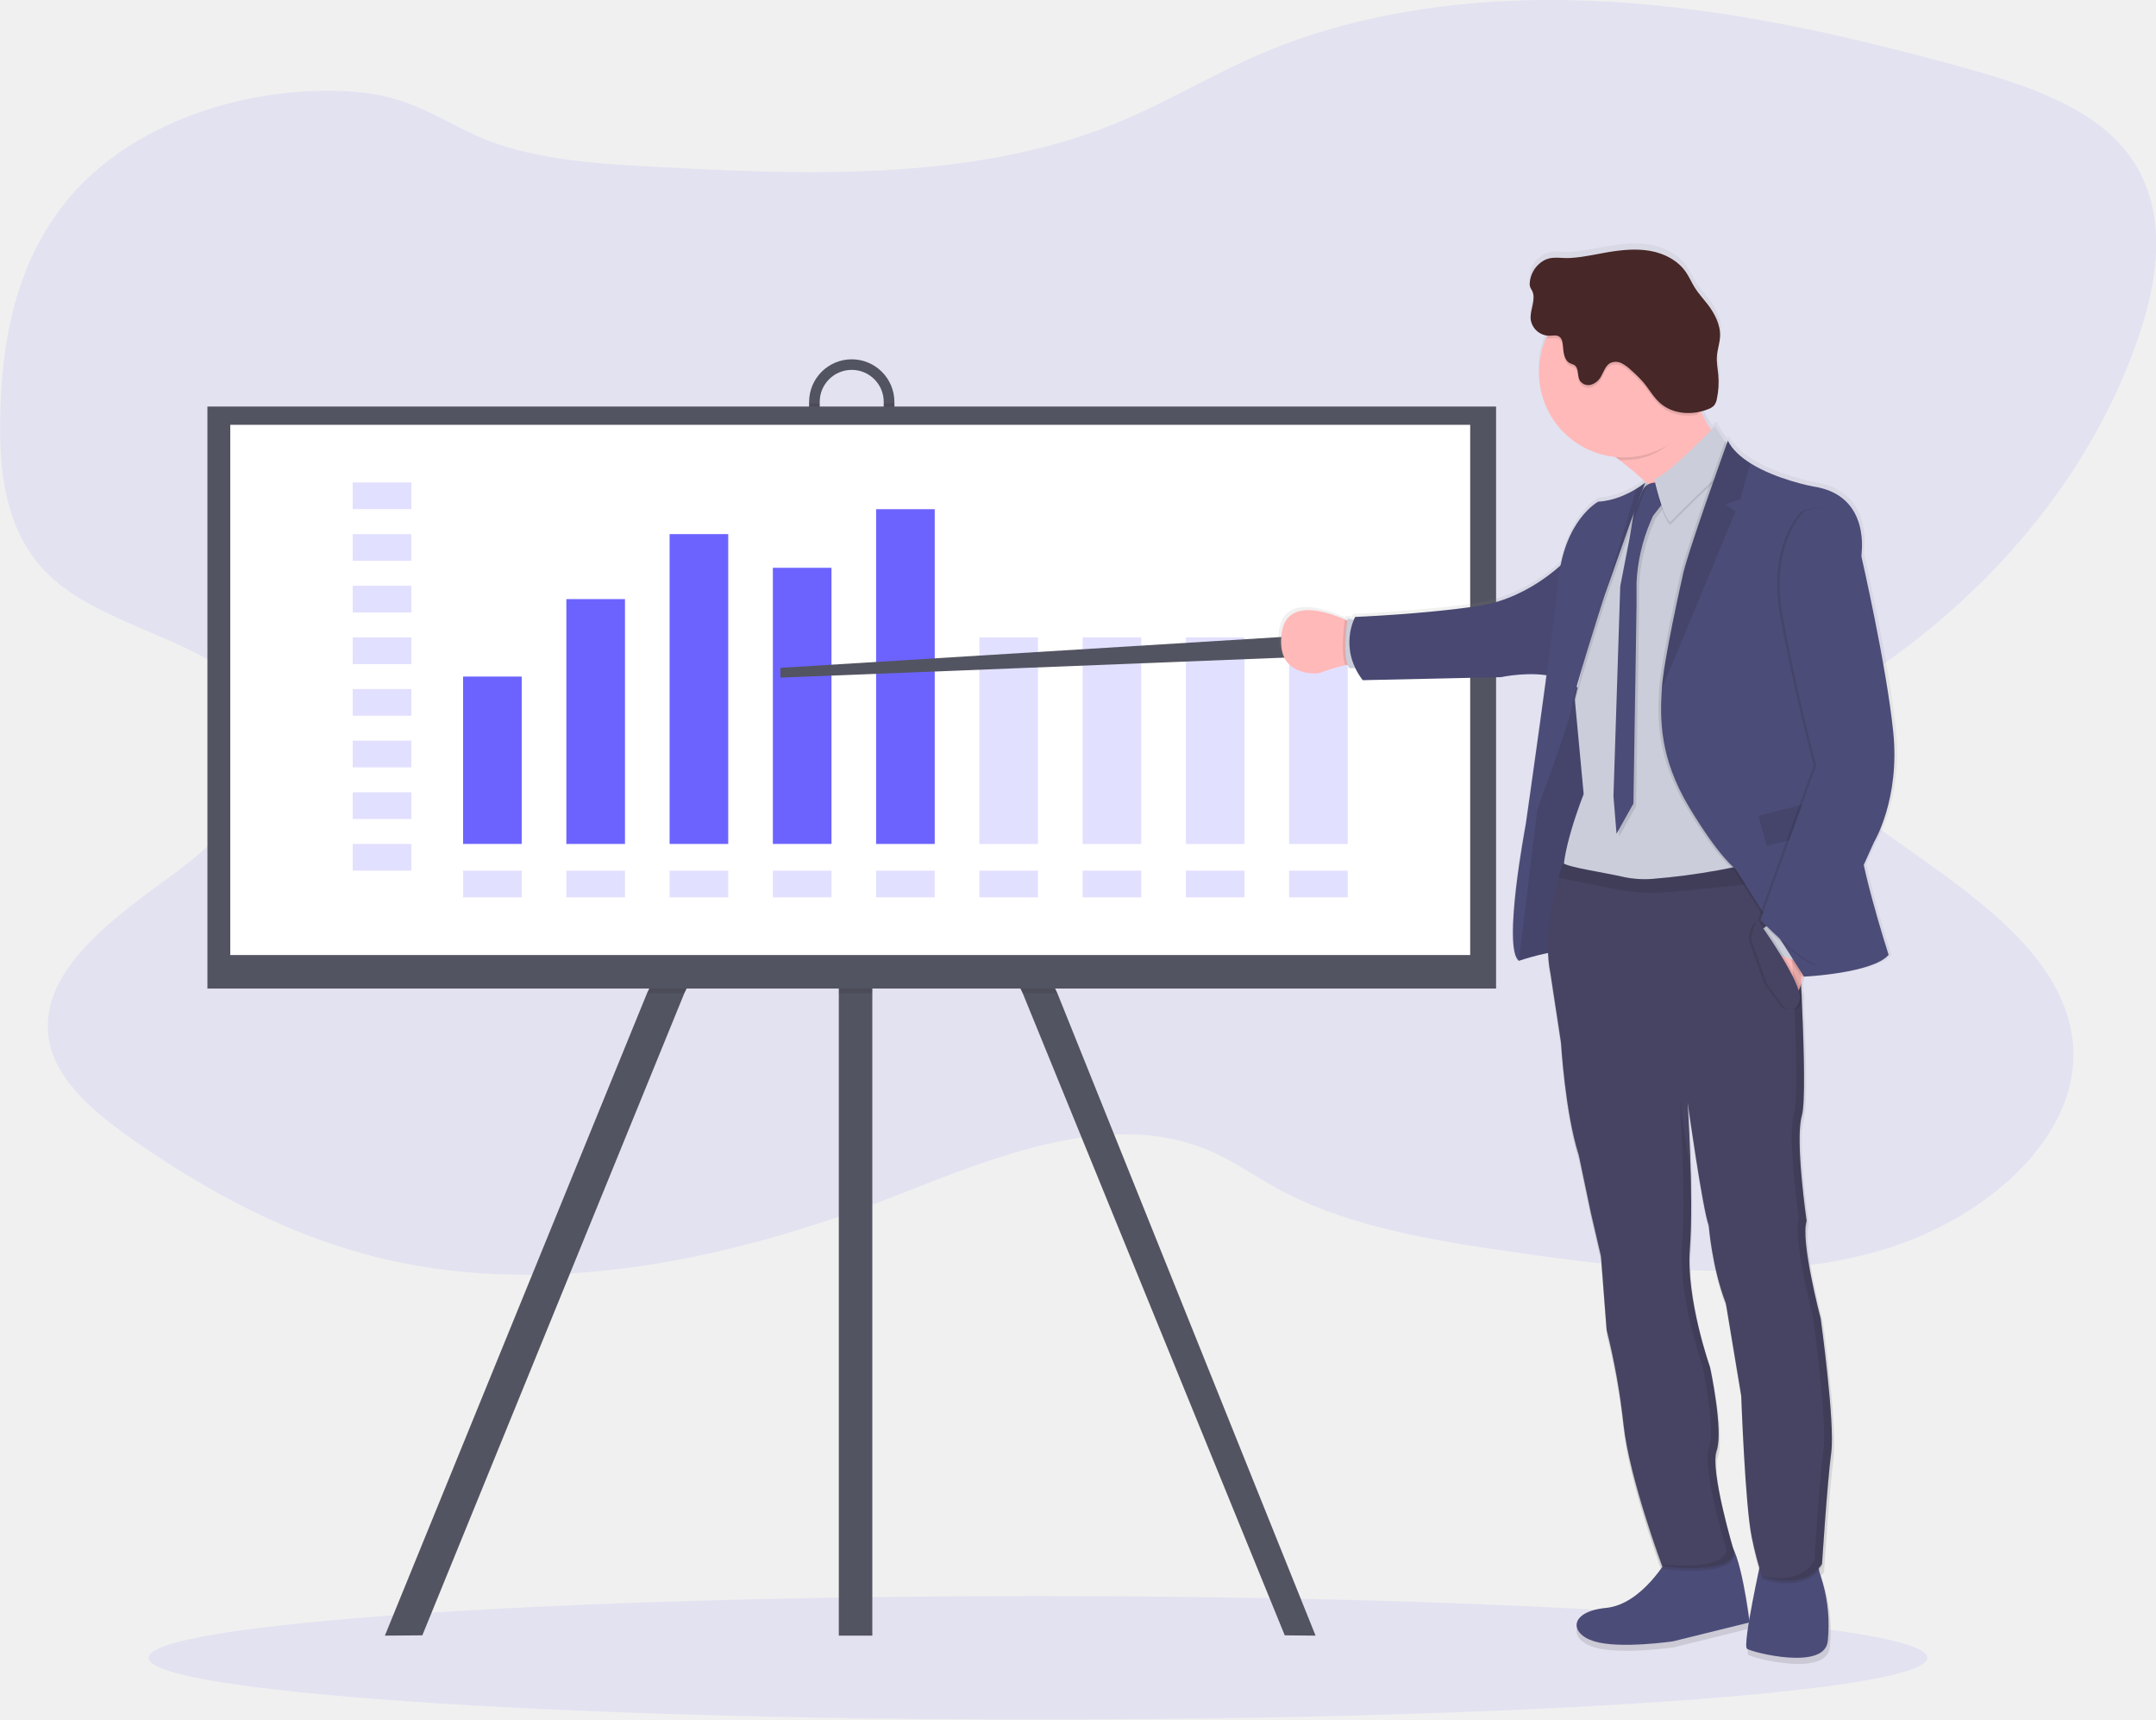
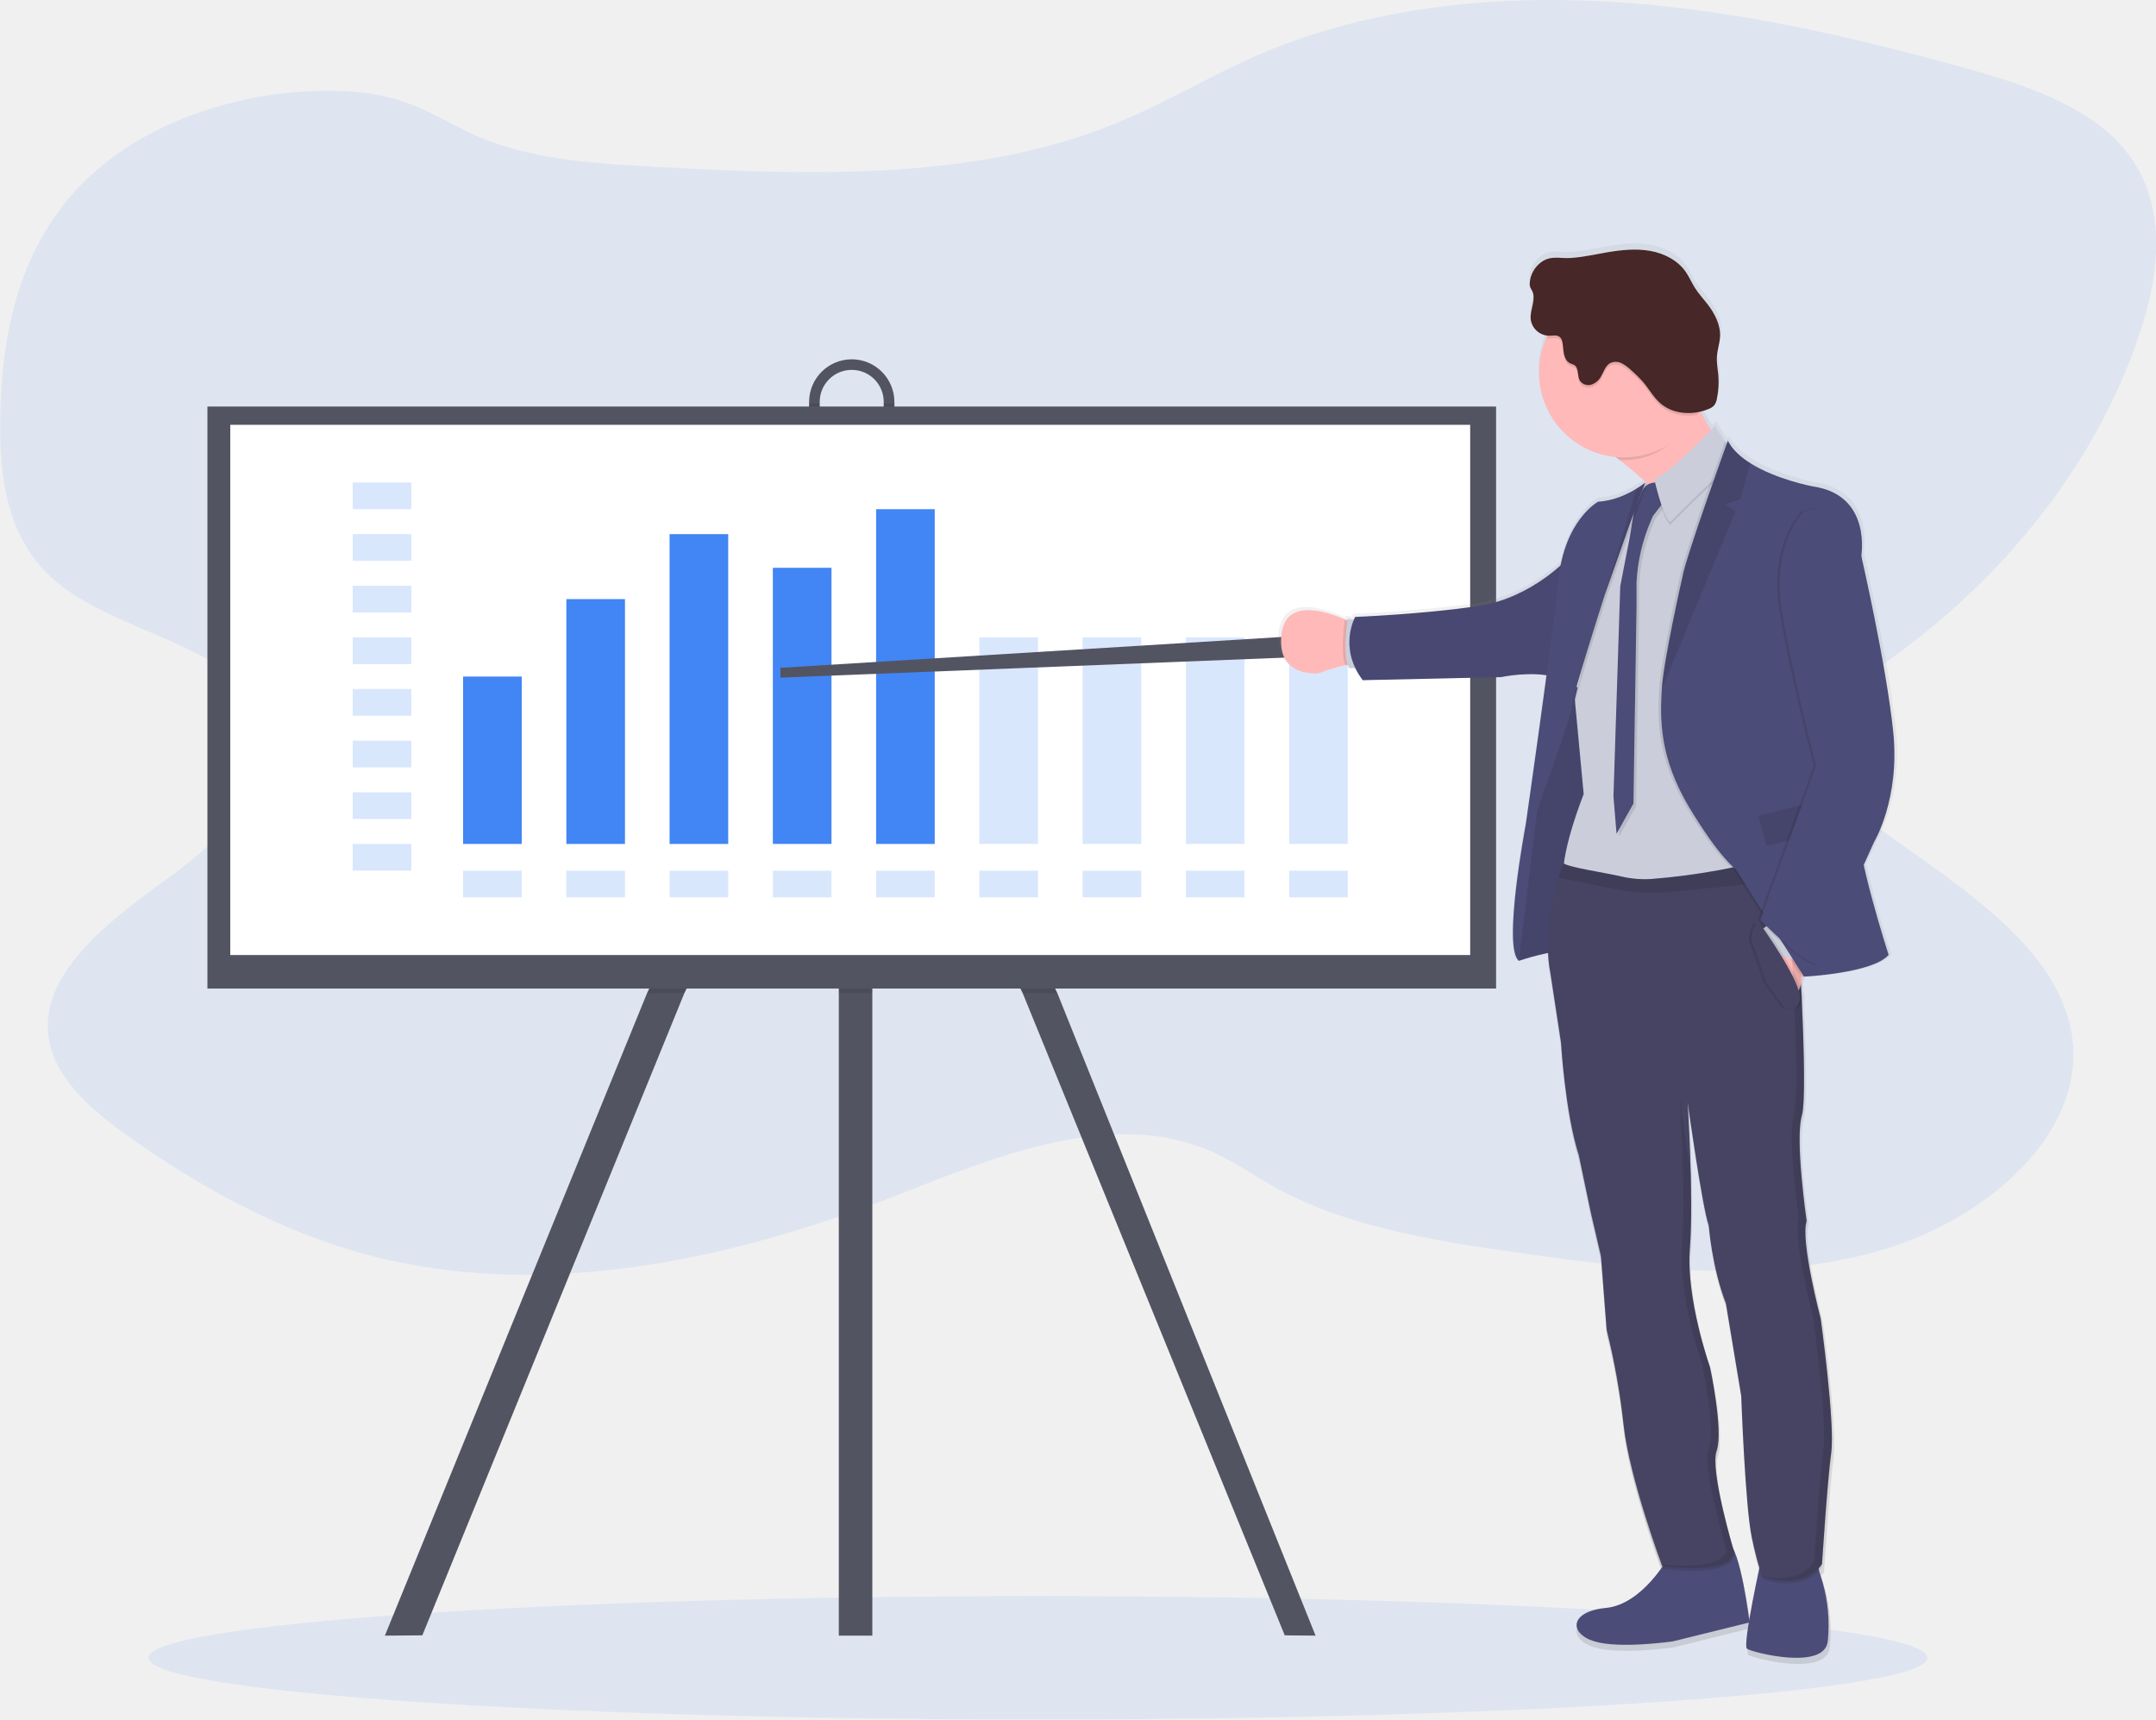
<svg xmlns="http://www.w3.org/2000/svg" id="b8be6891-8c6c-471d-9cef-5646484caaf2" data-name="Layer 1" width="1044.13" height="832.56" viewBox="0 0 1044.13 832.56">
  <defs>
    <linearGradient id="d33503b9-d00b-4906-a77e-d13cea74428d" x1="-19.7" y1="839.45" x2="-19.7" y2="151.58" gradientTransform="translate(866.57)" gradientUnits="userSpaceOnUse">
      <stop offset="0" stop-color="gray" stop-opacity="0.25" />
      <stop offset="0.54" stop-color="gray" stop-opacity="0.12" />
      <stop offset="1" stop-color="gray" stop-opacity="0.1" />
    </linearGradient>
  </defs>
-   <ellipse cx="502.68" cy="802.68" rx="430.73" ry="29.88" fill="#6c63ff" opacity="0.1" />
-   <path d="M112,128.84c-26.84,31.42-33.63,71.25-34,109.44-.26,26.93,3.42,56.14,25.9,76,29.59,26.13,86.4,31.28,101.06,64.67,13,29.67-17.25,59.52-46.31,80.46s-62.43,46.58-57,77.76c3.44,19.91,22.31,35.54,41.13,48.66,35.78,25,76,46.87,121.34,57.51,82.26,19.28,171.11-.68,248.19-30.9,47.45-18.6,102.54-41.43,149.66-22.3,12.44,5.05,23,12.68,34.47,19,33.35,18.27,74.08,25,113.72,30.71,58.1,8.4,119.16,15.41,175.14.26s104.36-59.46,95.79-106.72c-8.08-44.52-59.52-73.54-100.51-103.95-14.46-10.73-29.18-24.95-25.58-40.56,2.86-12.38,16.32-21,28.32-29,63.16-42.34,109.58-100.79,130.92-164.88,10.08-30.24,13.72-65.08-8.77-90.58-18.14-20.57-49.23-30.45-78.8-38.58C971.8,50.75,915.56,38,857.85,34.56S740.52,37.68,689.29,59.45c-24.57,10.45-46.84,24.21-71.65,34.27-70.44,28.56-153.44,24.72-232,20.21-28.07-1.61-57.41-4.47-81.78-16.73-21-10.58-33-18.16-59-19.34C193.9,75.55,141.18,94.62,112,128.84Z" transform="translate(-77.94 -33.72)" fill="#6c63ff" opacity="0.1" />
+   <ellipse cx="502.68" cy="802.68" rx="430.73" ry="29.88" fill="#4285f4" opacity="0.1" />
+   <path d="M112,128.84c-26.84,31.42-33.63,71.25-34,109.44-.26,26.93,3.42,56.14,25.9,76,29.59,26.13,86.4,31.28,101.06,64.67,13,29.67-17.25,59.52-46.31,80.46s-62.43,46.58-57,77.76c3.44,19.91,22.31,35.54,41.13,48.66,35.78,25,76,46.87,121.34,57.51,82.26,19.28,171.11-.68,248.19-30.9,47.45-18.6,102.54-41.43,149.66-22.3,12.44,5.05,23,12.68,34.47,19,33.35,18.27,74.08,25,113.72,30.71,58.1,8.4,119.16,15.41,175.14.26s104.36-59.46,95.79-106.72c-8.08-44.52-59.52-73.54-100.51-103.95-14.46-10.73-29.18-24.95-25.58-40.56,2.86-12.38,16.32-21,28.32-29,63.16-42.34,109.58-100.79,130.92-164.88,10.08-30.24,13.72-65.08-8.77-90.58-18.14-20.57-49.23-30.45-78.8-38.58C971.8,50.75,915.56,38,857.85,34.56S740.52,37.68,689.29,59.45c-24.57,10.45-46.84,24.21-71.65,34.27-70.44,28.56-153.44,24.72-232,20.21-28.07-1.61-57.41-4.47-81.78-16.73-21-10.58-33-18.16-59-19.34C193.9,75.55,141.18,94.62,112,128.84Z" transform="translate(-77.94 -33.72)" fill="#4285f4" opacity="0.1" />
  <polygon points="414.46 310.36 413.36 312.63 406.23 327.28 331.44 480.85 204.53 791.81 186.39 791.95 313.37 480.85 399.9 303.15 406.23 306.28 413.36 309.81 414.46 310.36" fill="#535461" />
  <polygon points="637.12 791.95 622.19 791.81 495.27 480.85 422.45 331.31 413.36 312.63 412.25 310.36 413.36 309.81 422.45 305.31 426.82 303.15 512.05 480.85 637.12 791.95" fill="#535461" />
  <rect x="406.23" y="261.38" width="16.23" height="530.57" fill="#535461" />
  <path d="M490.43,207.69a20.67,20.67,0,0,0-20.65,20.65v7.38a20.66,20.66,0,1,0,41.31,0v-7.38A20.68,20.68,0,0,0,490.43,207.69Zm15.49,28a15.49,15.49,0,0,1-31,0v-7.38a15.49,15.49,0,1,1,31,0Z" transform="translate(-77.94 -33.72)" fill="#535461" />
  <polygon points="512.05 480.85 495.27 480.85 422.45 331.31 422.45 480.85 406.23 480.85 406.23 327.28 331.44 480.85 313.37 480.85 399.9 303.15 406.23 306.28 406.23 261.38 422.45 261.38 422.45 305.31 426.82 303.15 512.05 480.85" opacity="0.1" />
  <path d="M511.09,229.08v6.64a20.66,20.66,0,1,1-41.31,0v-6.64h5.16v6.64a15.49,15.49,0,0,0,31,0v-6.64Z" transform="translate(-77.94 -33.72)" opacity="0.1" />
  <rect x="100.45" y="196.84" width="624.09" height="281.8" fill="#535461" />
  <rect x="111.52" y="205.69" width="600.48" height="256.72" fill="#fff" />
  <g opacity="0.2">
-     <rect x="170.82" y="233.6" width="28.39" height="12.93" fill="#6c63ff" />
+     <rect x="170.82" y="233.6" width="28.39" height="12.93" fill="#4285f4" />
  </g>
  <g opacity="0.2">
-     <rect x="170.82" y="258.61" width="28.39" height="12.93" fill="#6c63ff" />
+     <rect x="170.82" y="258.61" width="28.39" height="12.93" fill="#4285f4" />
  </g>
  <g opacity="0.2">
-     <rect x="170.82" y="283.61" width="28.39" height="12.93" fill="#6c63ff" />
+     <rect x="170.82" y="283.61" width="28.39" height="12.93" fill="#4285f4" />
  </g>
  <g opacity="0.2">
-     <rect x="170.82" y="308.61" width="28.39" height="12.93" fill="#6c63ff" />
+     <rect x="170.82" y="308.61" width="28.39" height="12.93" fill="#4285f4" />
  </g>
  <g opacity="0.2">
-     <rect x="170.82" y="333.62" width="28.39" height="12.93" fill="#6c63ff" />
+     <rect x="170.82" y="333.62" width="28.39" height="12.93" fill="#4285f4" />
  </g>
  <g opacity="0.2">
-     <rect x="170.82" y="358.62" width="28.39" height="12.93" fill="#6c63ff" />
+     <rect x="170.82" y="358.62" width="28.39" height="12.93" fill="#4285f4" />
  </g>
  <g opacity="0.2">
-     <rect x="170.82" y="383.62" width="28.39" height="12.93" fill="#6c63ff" />
+     <rect x="170.82" y="383.62" width="28.39" height="12.93" fill="#4285f4" />
  </g>
  <g opacity="0.2">
-     <rect x="170.82" y="408.62" width="28.39" height="12.93" fill="#6c63ff" />
+     <rect x="170.82" y="408.62" width="28.39" height="12.93" fill="#4285f4" />
  </g>
  <g opacity="0.2">
-     <rect x="224.27" y="421.56" width="28.39" height="12.93" fill="#6c63ff" />
+     <rect x="224.27" y="421.56" width="28.39" height="12.93" fill="#4285f4" />
  </g>
  <g opacity="0.2">
-     <rect x="274.28" y="421.56" width="28.39" height="12.93" fill="#6c63ff" />
+     <rect x="274.28" y="421.56" width="28.39" height="12.93" fill="#4285f4" />
  </g>
  <g opacity="0.2">
-     <rect x="324.28" y="421.56" width="28.39" height="12.93" fill="#6c63ff" />
+     <rect x="324.28" y="421.56" width="28.39" height="12.93" fill="#4285f4" />
  </g>
  <g opacity="0.2">
-     <rect x="374.29" y="421.56" width="28.39" height="12.93" fill="#6c63ff" />
+     <rect x="374.29" y="421.56" width="28.39" height="12.93" fill="#4285f4" />
  </g>
  <g opacity="0.2">
-     <rect x="424.29" y="421.56" width="28.39" height="12.93" fill="#6c63ff" />
+     <rect x="424.29" y="421.56" width="28.39" height="12.93" fill="#4285f4" />
  </g>
  <g opacity="0.2">
-     <rect x="474.3" y="421.56" width="28.39" height="12.93" fill="#6c63ff" />
+     <rect x="474.3" y="421.56" width="28.39" height="12.93" fill="#4285f4" />
  </g>
  <g opacity="0.2">
-     <rect x="524.3" y="421.56" width="28.39" height="12.93" fill="#6c63ff" />
+     <rect x="524.3" y="421.56" width="28.39" height="12.93" fill="#4285f4" />
  </g>
  <g opacity="0.2">
-     <rect x="574.31" y="421.56" width="28.39" height="12.93" fill="#6c63ff" />
+     <rect x="574.31" y="421.56" width="28.39" height="12.93" fill="#4285f4" />
  </g>
  <g opacity="0.2">
-     <rect x="624.31" y="421.56" width="28.39" height="12.93" fill="#6c63ff" />
+     <rect x="624.31" y="421.56" width="28.39" height="12.93" fill="#4285f4" />
  </g>
-   <rect x="224.27" y="327.58" width="28.39" height="81.04" fill="#6c63ff" />
-   <rect x="274.28" y="290.08" width="28.39" height="118.55" fill="#6c63ff" />
-   <rect x="324.28" y="258.61" width="28.39" height="150.02" fill="#6c63ff" />
-   <rect x="374.29" y="274.92" width="28.39" height="133.7" fill="#6c63ff" />
-   <rect x="424.29" y="246.54" width="28.39" height="162.09" fill="#6c63ff" />
+   <rect x="224.27" y="327.58" width="28.39" height="81.04" fill="#4285f4" />
+   <rect x="274.28" y="290.08" width="28.39" height="118.55" fill="#4285f4" />
+   <rect x="324.28" y="258.61" width="28.39" height="150.02" fill="#4285f4" />
+   <rect x="374.29" y="274.92" width="28.39" height="133.7" fill="#4285f4" />
+   <rect x="424.29" y="246.54" width="28.39" height="162.09" fill="#4285f4" />
  <g opacity="0.2">
-     <rect x="474.3" y="308.61" width="28.39" height="100.01" fill="#6c63ff" />
+     <rect x="474.3" y="308.61" width="28.39" height="100.01" fill="#4285f4" />
  </g>
  <g opacity="0.2">
-     <rect x="524.3" y="308.61" width="28.39" height="100.01" fill="#6c63ff" />
+     <rect x="524.3" y="308.61" width="28.39" height="100.01" fill="#4285f4" />
  </g>
  <g opacity="0.2">
-     <rect x="574.31" y="308.61" width="28.39" height="100.01" fill="#6c63ff" />
+     <rect x="574.31" y="308.61" width="28.39" height="100.01" fill="#4285f4" />
  </g>
  <g opacity="0.2">
-     <rect x="624.31" y="308.61" width="28.39" height="100.01" fill="#6c63ff" />
+     <rect x="624.31" y="308.61" width="28.39" height="100.01" fill="#4285f4" />
  </g>
  <polygon points="621.05 308.39 377.95 323.35 377.95 328.09 626.23 318.24 621.05 308.39" fill="#535461" />
  <path d="M986.81,440.87s12.72-20.92,9.34-53.74-15.61-85.94-15.61-85.94,5.31-29.76-23.49-33.94c0,0-17.9-3.33-30.7-11.38-4.76-3-8.81-6.63-11-11,0,0-.17.49-.5,1.39a15.87,15.87,0,0,1-.78-1.39s-.07.18-.18.5L909,237.75s-.67.71-1.8,1.88a50.88,50.88,0,0,1-5-9,26,26,0,0,0,3.57-1.14,7,7,0,0,0,2.91-1.86,7.38,7.38,0,0,0,1.32-3.29,40,40,0,0,0,.66-11.56c-.27-3-.88-6-.67-9.05.22-3.25,1.37-6.39,1.53-9.65.28-5.74-2.57-11.2-6.09-15.75-2.1-2.71-4.46-5.23-6.28-8.13-1.58-2.52-2.73-5.3-4.43-7.75-4-5.7-10.67-9.06-17.51-10.25s-13.88-.45-20.73.68c-6,1-12,2.45-18,2.8-5.24.3-9.51-1.47-14.31,2a13.84,13.84,0,0,0-5.58,10,5.29,5.29,0,0,0,.15,2,14.37,14.37,0,0,0,1,1.95c2.13,4.2-1.11,9.19-.69,13.88a9.27,9.27,0,0,0,8.2,8.08c-.19.4-.4.79-.58,1.2a41.48,41.48,0,0,0,33.87,58.07l1.86,1.43c4.2,3.25,8.92,7.14,13.47,11.37l-.09.07-.74-.42a39.84,39.84,0,0,1-4.36,3c-4.21,2.58-11,5.93-18.64,6.31,0,0-13.68,7.25-18.39,31.16-6.76,6.06-21.23,17-40.35,19.85-26.87,4-60,5.31-60,5.31s-.27.48-.65,1.36l-3.06-.56s0,.37-.13,1l-1.2-.54c-9.49-4.15-28.45-10.2-30.85,6.47-3.22,22.36,18.1,19.79,18.1,19.79a99.42,99.42,0,0,1,12.93-3.93l1.19-.23a6.62,6.62,0,0,0,.84,1.64h2.9a34.23,34.23,0,0,0,3.63,5.9l67.58-1.48s11.55-2.52,22.21-.92c-4.65,34.76-10.14,72.88-10.14,72.88S805.15,492.69,813.2,499a122.5,122.5,0,0,1,14.26-3.82,64.9,64.9,0,0,0,1.18,11.11L833.79,540s2,34.44,8.69,55l5.9,28.1,4.94,21.24,2.78,36.05a342.38,342.38,0,0,1,8.26,46.44c2.61,24.22,16.78,63.36,18.67,68.51-4.84,6.85-14.78,18.47-27.25,19.67-17.8,1.72-18.23,12.45-5.79,16.31s38.62,0,38.62,0l36.92-9.13c-1.11,6.81-1.69,12.19-.88,12.77,2.36,1.72,38.19,11,39.48-3.86q.15-1.84.27-3.57a75.59,75.59,0,0,0-3.75-28.1c-.29-.89-.55-1.79-.78-2.69a16.59,16.59,0,0,0,1.46-1.89s2.58-40.12,4.51-54.5c.15-1.15.25-2.55.3-4.13.89-17.24-5.4-62.59-5.4-62.59s-7.77-29.5-7.48-43.06a12.94,12.94,0,0,1,.57-3.32s0-.27-.1-.72c0-.19.09-.39.15-.57,0,0-3.94-27-3.39-43.06a33.31,33.31,0,0,1,1-7.1,46.65,46.65,0,0,0,.95-9.27c.5-11-.08-30-.88-47.82.09-.3.18-.6.25-.95a9.3,9.3,0,0,0-.49-4.2c-.06-1.15-.11-2.29-.17-3.42.33-1.13.6-2.33.84-3.57l.52,0,0,.07s33.62-1.61,41.35-10.62c0,0-7.81-24.27-12.14-44ZM841.93,365.38l-.53-.19c.85-3,1.86-6.49,3-10.15C843.43,359,842.59,362.6,841.93,365.38Zm34.12-99.49.15.14-.16-.09Zm42,520.52c-1.81-6.23-9-31.63-8.77-43.74a12.34,12.34,0,0,1,.55-3.1,23.16,23.16,0,0,0,1-6.77c.72-12.64-4.12-35.29-4.12-35.29s-10.83-30.55-10-54.81c0-.61.07-1.22.11-1.83.18-2.3.32-4.79.42-7.42v-.05c.41-9.37.32-20.65.05-31.17l-.06-.39c-.37-13.93-1.06-26.47-1.35-31.43,1,7.17,7.4,51.8,10.16,59.1,0,0,1.51,20.59,8.37,38l7.52,45.26s1.93,53.86,5.14,69.09c1.44,6.78,2.66,11.35,3.57,14.33-1.3,6.07-3.4,16.24-4.81,24.66C925,815.36,922.08,794.44,918.06,786.41Z" transform="translate(-77.94 -33.72)" fill="url(#d33503b9-d00b-4906-a77e-d13cea74428d)" />
  <path d="M885.9,787.8s-12.55,22.75-30.2,24.45-18.07,12.33-5.74,16.16,38.28,0,38.28,0l37-9.14s-4.47-36.58-10.42-38.49S885.9,787.8,885.9,787.8Z" transform="translate(-77.94 -33.72)" fill="#4c4c78" />
  <path d="M931,788.22s-9.36,42.1-7,43.81,37.85,10.84,39.13-3.83q.15-1.85.27-3.54a75.06,75.06,0,0,0-3.72-27.85c-1-3-1.7-6.21-1.44-8.59C958.83,782.27,931,788.22,931,788.22Z" transform="translate(-77.94 -33.72)" fill="#4c4c78" />
  <path d="M919.39,255.21s-28.71,70.52-23.6,47.87c3.38-15-18.47-34.93-33.58-46.64-7.69-6-13.63-9.81-13.63-9.81s53.9-62.84,50.08-35.73a40.83,40.83,0,0,0,2.94,21.88C907.55,246.92,919.39,255.21,919.39,255.21Z" transform="translate(-77.94 -33.72)" fill="#ffb9b9" />
  <path d="M736,355.39c-1.52-.39-4-.14-6.57.41a98.72,98.72,0,0,0-12.81,3.89s-21.13,2.55-17.94-19.61c2.37-16.52,21.16-10.52,30.57-6.42,3.2,1.41,5.32,2.59,5.32,2.59Z" transform="translate(-77.94 -33.72)" fill="#ffb9b9" />
  <path d="M736,355.39c-1.52-.39-4-.14-6.57.41-2.3-5.8-.55-19.55-.18-22.14,3.2,1.41,5.32,2.59,5.32,2.59Z" transform="translate(-77.94 -33.72)" opacity="0.1" />
  <path d="M736.09,334.23l-5.53-1s-2.83,19,.87,24h6.36Z" transform="translate(-77.94 -33.72)" fill="#cbcdda" />
  <path d="M847,368.9s-16.9-10.11-18.92,2.65-4.68,34.56-4.68,34.56l-4.68,27.75-6.06,55.6.85,9.46s18-6.06,22.22-3.93,7.66-23.39,7.66-23.39l7-26.37,1.06-55.92Z" transform="translate(-77.94 -33.72)" fill="#4c4c78" />
  <path d="M847,368.9s-16.9-10.11-18.92,2.65-4.68,34.56-4.68,34.56l-4.68,27.75-6.06,55.6.85,9.46s18-6.06,22.22-3.93,7.66-23.39,7.66-23.39l7-26.37,1.06-55.92Z" transform="translate(-77.94 -33.72)" opacity="0.1" />
  <path d="M837.89,303.4s-17.54,19.78-44.17,23.76-59.49,5.27-59.49,5.27-8.29,14.83,3.67,30.62l67-1.48s14.83-3.22,26.32,0Z" transform="translate(-77.94 -33.72)" fill="#4c4c78" />
  <path d="M837.89,303.4s-17.54,19.78-44.17,23.76-59.49,5.27-59.49,5.27-8.29,14.83,3.67,30.62l67-1.48s14.83-3.22,26.32,0Z" transform="translate(-77.94 -33.72)" opacity="0.05" />
  <path d="M692.29,384.58" transform="translate(-77.94 -33.72)" fill="none" stroke="blue" stroke-miterlimit="10" />
  <path d="M898.76,232.17c-6.54,14-17.91,24.32-34.4,24.32-.73,0-1.44,0-2.15-.05-7.69-6-13.63-9.81-13.63-9.81s53.9-62.84,50.08-35.73C897.48,219.2,896.13,225.94,898.76,232.17Z" transform="translate(-77.94 -33.72)" opacity="0.1" />
  <path d="M905.44,214.12A41.09,41.09,0,1,1,864.36,173,41,41,0,0,1,905.44,214.12Z" transform="translate(-77.94 -33.72)" fill="#ffb9b9" />
  <path d="M930.55,465.22s-91.64,8.09-95-3.61,9.35-43.38,9.35-43.38L840.76,374l-.15-1.69s11.48-47.85,11.06-51.67c-.4-3.44,18.48-43.59,22.36-51.8.46-.95.7-1.47.7-1.47l.73.42.32.19,4.49,2.62L898,266.4l21.37-11.19,2,122.41Z" transform="translate(-77.94 -33.72)" fill="#cbcdda" />
  <path d="M882.92,268.85s-6.27-1.7-8.72,4.57a65,65,0,0,1-3.4,7.87l-2.44,14.56-4.47,23-3.3,101.75,1.49,18.07,8.19-14.56L871.76,329V317.17a85.64,85.64,0,0,1,6.82-29.7l1.14-2.67,7.12-9.15Z" transform="translate(-77.94 -33.72)" opacity="0.1" />
  <path d="M881.65,267.57s-6.28-1.7-8.72,4.57a64.48,64.48,0,0,1-3.41,7.87l-2.44,14.57-4.47,23-3.29,101.75,1.49,18.08L869,422.8l1.49-95.05V315.89a86.09,86.09,0,0,1,6.82-29.7l1.15-2.67,7.12-9.14Z" transform="translate(-77.94 -33.72)" fill="#4c4c78" />
  <path d="M908.44,241.31s-21.69,23-29.35,25.73c0,0,3.83,17.44,7.66,20.84,0,0,22.76-23.21,26.79-25.09l3.38-8.27Z" transform="translate(-77.94 -33.72)" opacity="0.1" />
  <path d="M908.44,240s-21.69,23-29.35,25.73c0,0,3.83,17.44,7.66,20.84,0,0,22.76-23.21,26.79-25.09l3.38-8.26Z" transform="translate(-77.94 -33.72)" fill="#cbcdda" />
  <path d="M876,267.37l-.22.6-6.95,18.63L856.4,321.75s-.11.36-.33,1c-2.06,6.4-13.13,41.13-15.31,51.22l-.15-1.69s11.48-47.85,11.06-51.67c-.4-3.44,18.48-43.59,22.36-51.8.62-.42,1.1-.78,1.43-1.05Z" transform="translate(-77.94 -33.72)" opacity="0.1" />
  <path d="M874.73,267.36l-7.18,19.24-12.43,35.15s-.11.36-.33,1c-2.18,6.82-14.61,45.75-15.61,52.87-1.13,7.82-16.76,50.09-16.76,50.09l-8.93,73.19c-8-6.21,3.36-66,3.36-66s12.76-88.67,15.78-118.17,19.31-38.12,19.31-38.12c7.52-.38,14.3-3.7,18.47-6.25A39,39,0,0,0,874.73,267.36Z" transform="translate(-77.94 -33.72)" fill="#4c4c78" />
  <path d="M964.78,738.25c-1.91,14.25-4.46,54-4.46,54-8.93,13.39-28.71,6.16-28.71,6.16s-2.12-4-5.31-19.14-5.1-68.47-5.1-68.47L913.75,666c-6.8-17.23-8.29-37.64-8.29-37.64-3-7.87-10.21-59.54-10.21-59.54s3,46.35,1.07,70.81S906.09,697,906.09,697s6.6,30.84,3.19,40.41,8.51,49.11,8.51,49.11c-1,11.49-34.86,6.81-34.86,6.81S867,750.58,864.21,724.85a340,340,0,0,0-8.19-46l-2.76-35.73L848.36,622l-5.84-27.85c-6.6-20.41-8.61-54.54-8.61-54.54l-5.11-33.49c-3.34-16.56,1-36,3.88-46.17,1.25-4.41,2.25-7.1,2.25-7.1,2.93,2.08,19.71,4.52,28.39,6.5a49.76,49.76,0,0,0,14.5,1.16,323.1,323.1,0,0,0,64.79-11.88c1.43-.43,2.19-.68,2.19-.68l.45,3.83,1.06,9.12,1.89,16.19s5.74,86.33,2.34,98,2.34,51,2.34,51c-3.19,9.33,6.8,47.25,6.8,47.25S966.7,724,964.78,738.25Z" transform="translate(-77.94 -33.72)" opacity="0.1" />
  <path d="M964.78,737c-1.91,14.25-4.46,54-4.46,54-8.93,13.4-28.71,6.16-28.71,6.16s-2.12-4-5.31-19.13-5.1-68.48-5.1-68.48l-7.45-44.86C907,647.46,905.46,627,905.46,627c-3-7.87-10.21-59.54-10.21-59.54s3,46.35,1.07,70.81,9.77,57.41,9.77,57.41,6.6,30.84,3.19,40.41,8.51,49.12,8.51,49.12c-1,11.48-34.86,6.8-34.86,6.8S867,749.31,864.21,723.57a340,340,0,0,0-8.19-46l-2.76-35.72-4.9-21.05-5.84-27.85c-6.6-20.42-8.61-54.55-8.61-54.55l-5.11-33.49c-3.34-16.56,1-36,3.88-46.17,1.25-4.4,2.25-7.09,2.25-7.09,2.93,2.08,19.71,4.51,28.39,6.49a49.42,49.42,0,0,0,14.5,1.16,323.1,323.1,0,0,0,64.79-11.88l2.19-.67.45,3.82,1.06,9.13,1.89,16.19s5.74,86.32,2.34,98,2.34,51,2.34,51c-3.19,9.32,6.8,47.24,6.8,47.24S966.7,722.73,964.78,737Z" transform="translate(-77.94 -33.72)" fill="#474463" />
  <path d="M905.44,214.12A41,41,0,0,1,900,234.6c-6.4,1.13-13.21-.12-18-4.35-3.28-2.89-5.4-6.84-8.22-10.19a61.71,61.71,0,0,0-5.87-5.79,18.63,18.63,0,0,0-4.63-3.37,6.29,6.29,0,0,0-5.55-.06c-2.26,1.26-3,4.07-4.31,6.31a8.43,8.43,0,0,1-4.71,4.11,5,5,0,0,1-5.63-1.91c-1.39-2.39-.37-6.12-2.7-7.58a14.87,14.87,0,0,0-1.9-.78c-3-1.36-3.35-5.39-3.61-8.69-.13-1.62-.48-3.45-1.84-4.32s-3.15-.43-4.77-.4a6.19,6.19,0,0,1-1.43-.11,41.09,41.09,0,0,1,78.65,16.65Z" transform="translate(-77.94 -33.72)" opacity="0.1" />
  <path d="M824.31,160.68a13.72,13.72,0,0,0-5.53,9.94,5.12,5.12,0,0,0,.15,1.95,13.18,13.18,0,0,0,1,1.94c2.1,4.17-1.11,9.11-.7,13.76a9.15,9.15,0,0,0,9,8c1.62,0,3.4-.48,4.77.4s1.71,2.7,1.84,4.32c.26,3.3.59,7.33,3.6,8.69a16.81,16.81,0,0,1,1.9.78c2.34,1.46,1.32,5.2,2.71,7.58a5,5,0,0,0,5.63,1.91,8.4,8.4,0,0,0,4.7-4.1c1.29-2.25,2.06-5,4.32-6.31a6.26,6.26,0,0,1,5.55.05,18.67,18.67,0,0,1,4.63,3.38,60.54,60.54,0,0,1,5.87,5.79c2.82,3.34,4.94,7.29,8.22,10.18,6.18,5.43,15.64,6,23.26,2.87a7.06,7.06,0,0,0,2.89-1.84,7.34,7.34,0,0,0,1.31-3.27,39.65,39.65,0,0,0,.66-11.45c-.27-3-.88-6-.67-9,.21-3.22,1.36-6.33,1.52-9.55.28-5.7-2.55-11.11-6-15.62-2.08-2.69-4.42-5.18-6.22-8.06-1.57-2.5-2.71-5.25-4.39-7.67-3.94-5.65-10.58-9-17.36-10.17s-13.75-.45-20.54.68c-5.92,1-11.88,2.42-17.88,2.77C833.3,159,829.07,157.23,824.31,160.68Z" transform="translate(-77.94 -33.72)" fill="#472727" />
  <path d="M874.73,267.36l-7.18,19.24-12.43,35.15s-.11.36-.33,1l0,.05,15.64-52.46A39,39,0,0,0,874.73,267.36Z" transform="translate(-77.94 -33.72)" opacity="0.1" />
  <path d="M952.35,487.55s.74,23.28-5.53,29.13l-16.69-31.47,14-6.81Z" transform="translate(-77.94 -33.72)" fill="#ffb9b9" />
  <path d="M991.31,496.05c-7.66,8.93-41,10.53-41,10.53l-33-52s-7.81-5.42-22.48-29.83-14.19-43.21-13.37-57.25,10-54.39,10-54.39c1.43-9.08,22-66,22-66,2.16,4.31,6.18,7.91,10.88,10.88,12.7,8,30.43,11.28,30.43,11.28,28.56,4.15,23.29,33.65,23.29,33.65s.32,114.67-1.44,128.39S991.31,496.05,991.31,496.05Z" transform="translate(-77.94 -33.72)" opacity="0.1" />
  <polygon points="874.84 458.29 873.88 466.8 862.29 462.55 853.79 449.68 860.17 444.68 874.84 458.29" fill="#cbcdda" />
  <path d="M952.37,459.05l-6.06.62-58.43,5.84a94.65,94.65,0,0,1-28.1-1.38l-27.1-5.42c1.25-4.4,2.25-7.09,2.25-7.09,2.93,2.08,19.71,4.51,28.39,6.49a49.42,49.42,0,0,0,14.5,1.16,323.1,323.1,0,0,0,64.79-11.88l2.64,3.15Z" transform="translate(-77.94 -33.72)" opacity="0.1" />
  <g opacity="0.1">
    <path d="M835.54,451.94a5.3,5.3,0,0,1-.56-.32s0,.06-.06.15Z" transform="translate(-77.94 -33.72)" />
    <path d="M959.73,672.12s-10-37.92-6.8-47.24c0,0-5.74-39.3-2.33-51s-2.35-98-2.35-98l-1.89-16.19-1.06-9.13-.44-3.82-2.2.67-1.36.4.17,1.48,1.06,9.12,1.89,16.19s5.74,86.33,2.35,98,2.33,51,2.33,51c-3.19,9.33,6.8,47.24,6.8,47.24s7,50.62,5.11,64.86-4.47,54-4.47,54c-6.52,9.79-18.83,8.57-25,7.2l.11.24s19.78,7.24,28.71-6.16c0,0,2.55-39.77,4.47-54S959.73,672.12,959.73,672.12Z" transform="translate(-77.94 -33.72)" />
    <path d="M909.34,736.13c3.4-9.57-3.19-40.41-3.19-40.41s-11.69-33-9.78-57.41c.8-10.19.75-24.17.41-37-2.71-16.55-5.31-35-5.31-35s3,46.35,1.08,70.8,9.77,57.42,9.77,57.42,6.6,30.83,3.19,40.4S914,784,914,784c-.85,9.2-22.7,8-31.37,7.2l.33.88s33.81,4.68,34.87-6.8C917.85,785.25,905.94,745.7,909.34,736.13Z" transform="translate(-77.94 -33.72)" />
  </g>
  <path d="M992.58,496.05c-7.65,8.93-41,10.53-41,10.53l-33-52s-7.81-5.42-22.49-29.83-14.18-43.21-13.37-57.25,10-54.39,10-54.39c1.43-9.08,22-66,22-66,2.15,4.31,6.17,7.91,10.88,10.88,12.7,8,30.43,11.28,30.43,11.28,28.55,4.15,23.28,33.65,23.28,33.65s.32,114.67-1.44,128.39S992.58,496.05,992.58,496.05Z" transform="translate(-77.94 -33.72)" fill="#4c4c78" />
  <path d="M920.83,275.33,913.65,278l4.78,3.35-35.7,86.12c.83-14,10-54.39,10-54.39,1.43-9.08,22-66,22-66,2.15,4.31,6.17,7.91,10.88,10.88Z" transform="translate(-77.94 -33.72)" opacity="0.1" />
  <polygon points="851.5 395.03 888.02 385.62 892.81 400.45 855.49 409.55 851.5 395.03" opacity="0.1" />
  <path d="M950.33,281.39S933.74,297,940,331.79s16.27,72.56,16.27,72.56l-27,74.8s18.82,19.62,28.07,22l26.95-59.81s12.6-20.73,9.25-53.26-15.47-85.17-15.47-85.17S978.08,270.87,950.33,281.39Z" transform="translate(-77.94 -33.72)" opacity="0.1" />
  <path d="M951.6,281.39S935,297,941.24,331.79s16.26,72.56,16.26,72.56l-27,74.8s18.82,19.62,28.07,22l27-59.81s12.6-20.73,9.25-53.26-15.47-85.17-15.47-85.17S979.35,270.87,951.6,281.39Z" transform="translate(-77.94 -33.72)" fill="#4c4c78" />
  <path d="M931.4,480.74s21.05,29.14,19.46,36.9-7.76,3.61-7.76,3.61l-8.29-11.37-7.45-21.27S928.09,479.43,931.4,480.74Z" transform="translate(-77.94 -33.72)" opacity="0.1" />
  <path d="M928.85,480.74s21,29.14,19.46,36.9-7.76,3.61-7.76,3.61l-8.3-11.37-7.44-21.27S925.54,479.43,928.85,480.74Z" transform="translate(-77.94 -33.72)" opacity="0.1" />
  <path d="M930.13,480.74s21,29.14,19.45,36.9-7.76,3.61-7.76,3.61l-8.29-11.37-7.44-21.27S926.81,479.43,930.13,480.74Z" transform="translate(-77.94 -33.72)" fill="#474463" />
</svg>
